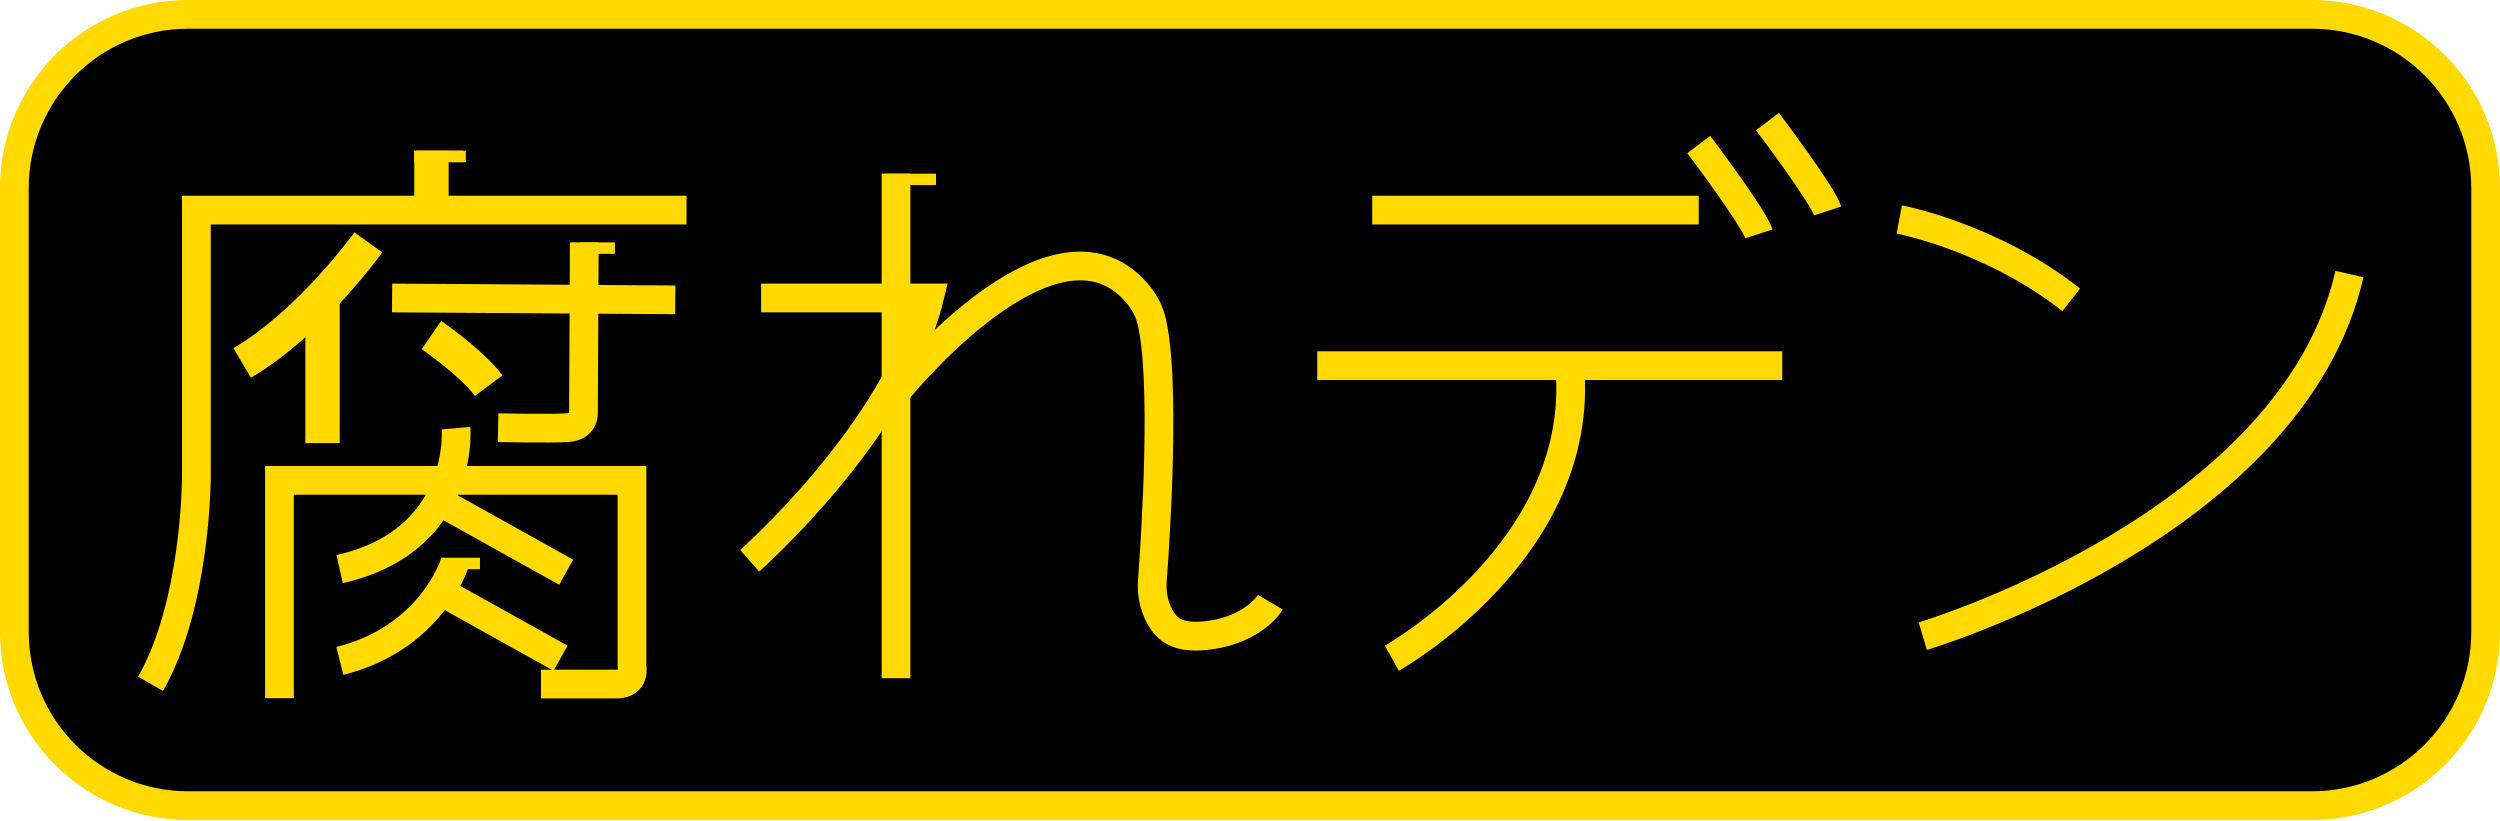
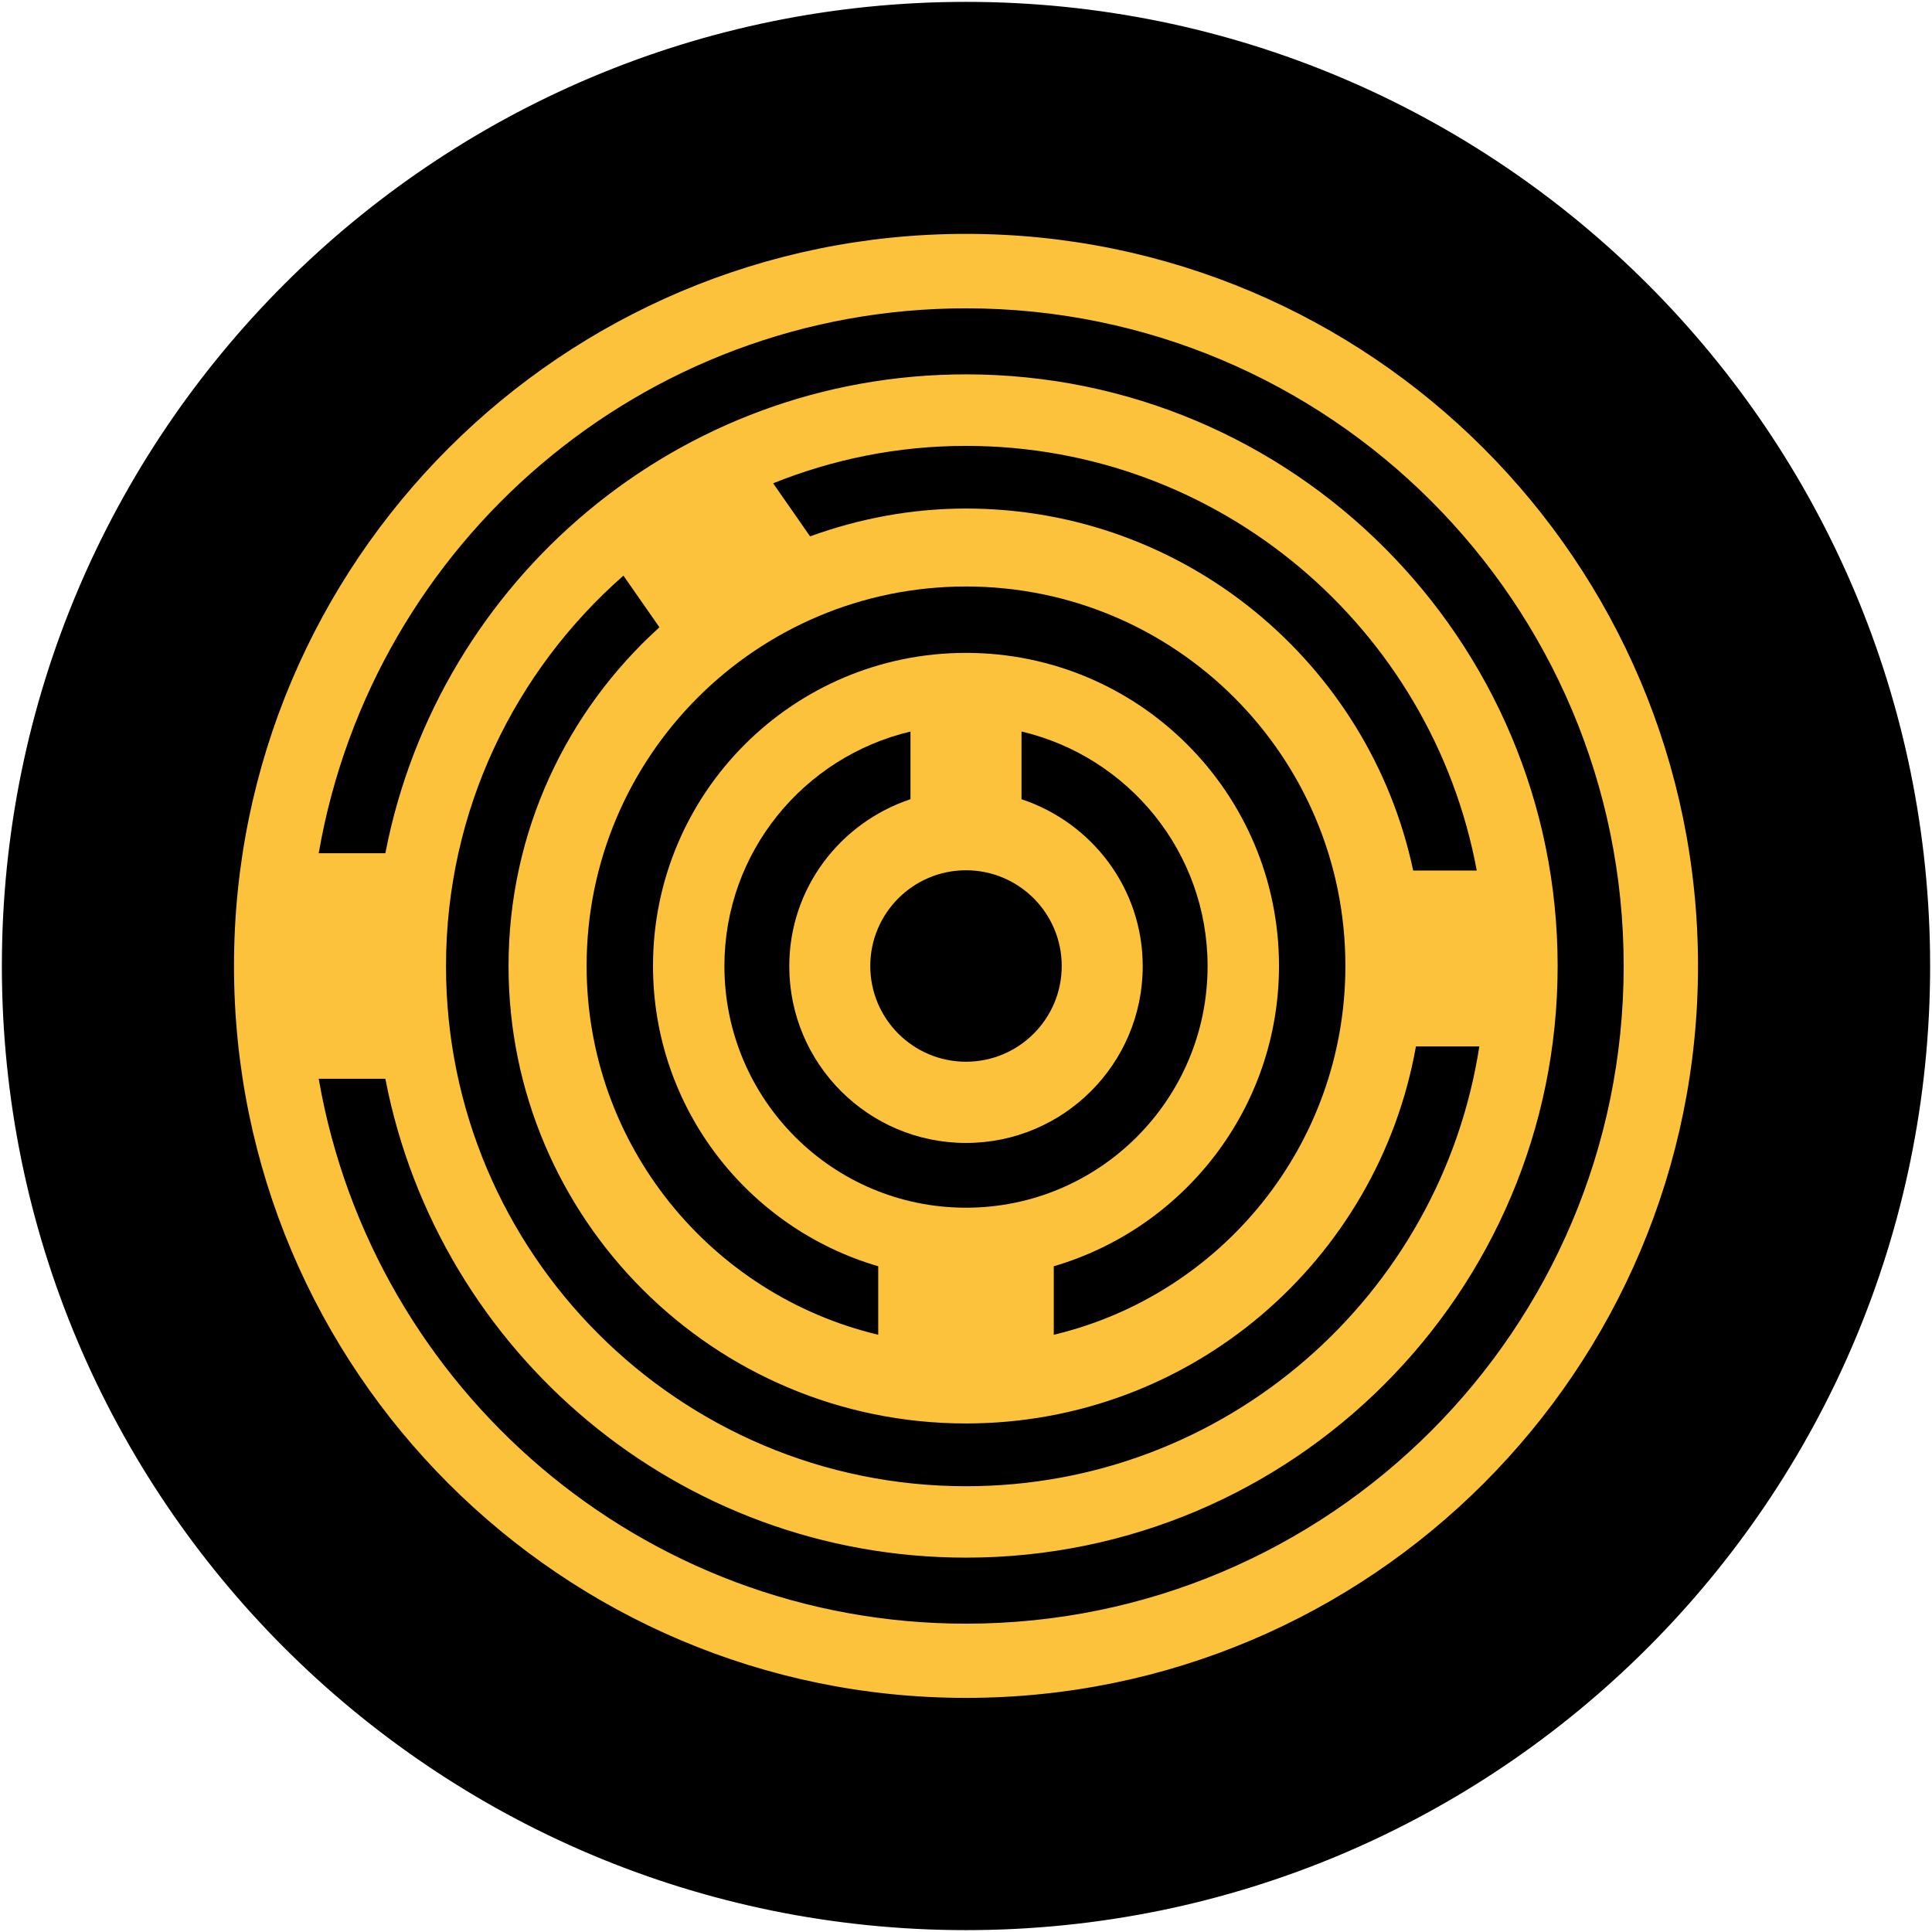
- <svg xmlns="http://www.w3.org/2000/svg" id="Livello_2" data-name="Livello 2" viewBox="0 0 120.06 39.38">
+ <svg xmlns="http://www.w3.org/2000/svg" id="Layer_1" data-name="Layer 1" viewBox="0 0 165.3 165.3">
  <defs>
    <style>
      .cls-1 {
-         stroke-width: 1.65px;
-       }
- 
-       .cls-1, .cls-2, .cls-3, .cls-4 {
        fill: none;
      }

-       .cls-1, .cls-2, .cls-3, .cls-4, .cls-5 {
-         stroke: #ffd900;
+       .cls-2 {
+         stroke: #000;
        stroke-miterlimit: 10;
-       }
- 
-       .cls-2, .cls-5 {
-         stroke-width: 1.38px;
-       }
- 
-       .cls-6 {
-         fill: #ffd900;
-         stroke-width: 0px;
+         stroke-width: .22px;
      }

      .cls-3 {
-         stroke-width: .55px;
-       }
- 
-       .cls-4 {
-         stroke-width: .58px;
+         fill: #fcc23b;
      }
    </style>
  </defs>
-   <g id="Livello_1-2" data-name="Livello 1">
-     <rect class="cls-5" x=".69" y=".69" width="118.68" height="38" rx="8.34" ry="8.34" />
+   <circle class="cls-3" cx="83" cy="83" r="66.69" />
+   <g>
+     <rect class="cls-1" width="165.3" height="165.3" />
    <g>
-       <g>
-         <path class="cls-2" d="m32.97,10.09H9.43v12.84s0,6.06-2.2,9.91" />
-         <line class="cls-1" x1="20.72" y1="7.24" x2="20.72" y2="10.09" />
-         <path class="cls-1" d="m17.69,11.64s-.89,1.24-2.26,2.67c-1.05,1.09-2.37,2.28-3.8,3.12" />
-         <line class="cls-1" x1="15.49" y1="21.28" x2="15.49" y2="14.31" />
-         <path class="cls-1" d="m20.72,16.09s1.93,1.33,2.75,2.43" />
-         <line class="cls-2" x1="32.43" y1="14.4" x2="18.83" y2="14.31" />
-         <path class="cls-2" d="m28.06,11.64l-.04,8.12s.1.73-.78.78-3.32,0-3.32,0" />
-         <path class="cls-2" d="m13.42,33.53v-10.46h16.93v8.92s.19.86-.73.86h-3.64" />
-         <path class="cls-2" d="m21.9,20.56s.15,1.74-.83,3.5c-.74,1.33-2.14,2.68-4.76,3.27" />
-         <line class="cls-2" x1="27.19" y1="27.48" x2="21.07" y2="24.07" />
-         <line class="cls-2" x1="26.92" y1="31.61" x2="20.8" y2="28.2" />
-         <path class="cls-2" d="m16.32,31.74c4.41-1.1,5.51-4.68,5.51-4.68" />
-         <line class="cls-3" x1="20" y1="7.51" x2="22.24" y2="7.51" />
-         <rect class="cls-6" x="19.89" y="7.24" width="2.48" height=".55" />
-         <rect class="cls-6" x="27.88" y="11.64" width="1.65" height=".55" />
-         <polyline class="cls-3" points="21.17 27.06 21.41 27.06 23.05 27.06" />
-         <rect class="cls-4" x="21.27" y="20.73" width="2.2" height="0" transform="translate(-2.32 2.82) rotate(-6.86)" />
-       </g>
-       <g>
-         <rect class="cls-6" x="42.47" y="8.34" width="2.48" height=".55" />
-         <line class="cls-2" x1="43.03" y1="8.34" x2="43.03" y2="32.57" />
-         <path class="cls-2" d="m36,26.93s7.08-6.23,8.63-12.62h-8.08" />
-         <path class="cls-2" d="m43.03,18.84s6.75-8.44,10.88-5.41c0,0,1.08.73,1.38,1.93.7,2.79.22,10.28.05,12.54-.05.68.11,1.38.5,1.94.41.59,1.04.81,2.2.67,2.2-.28,2.97-1.59,2.97-1.59" />
-       </g>
-       <g>
-         <line class="cls-2" x1="65.9" y1="10.09" x2="81.58" y2="10.09" />
-         <line class="cls-2" x1="63.26" y1="17.56" x2="85.59" y2="17.56" />
-         <path class="cls-2" d="m66.84,31.61s9.36-5.23,8.54-14.04" />
-         <path class="cls-2" d="m81.58,6.94s2.62,3.46,2.89,4.29" />
-         <path class="cls-2" d="m84.88,5.84s2.62,3.46,2.89,4.29" />
-       </g>
-       <g>
-         <path class="cls-2" d="m91.21,10.54s4.41.83,8.26,3.86" />
-         <path class="cls-2" d="m92.34,30.55s17.74-5.28,20.49-17.39" />
-       </g>
+       <path class="cls-2" d="M82.65.27C37.15.27.27,37.15.27,82.65s36.88,82.38,82.38,82.38,82.38-36.89,82.38-82.38S128.15.27,82.65.27ZM82.65,145.38c-34.65,0-62.74-28.09-62.74-62.74s28.1-62.74,62.74-62.74,62.74,28.09,62.74,62.74-28.09,62.74-62.74,62.74h0Z" />
+       <path class="cls-2" d="M82.65,26.49c-27.68,0-50.63,20.04-55.25,46.4h5.48c4.56-23.35,25.09-40.97,49.77-40.97,28.02,0,50.73,22.71,50.73,50.73s-22.71,50.73-50.73,50.73c-24.68,0-45.22-17.63-49.77-40.97h-5.48c4.63,26.35,27.58,46.4,55.25,46.4,31.01,0,56.16-25.14,56.16-56.16s-25.14-56.16-56.16-56.16h0Z" />
+       <path d="M69.31,45.89c4.17-1.51,8.64-2.38,13.33-2.38,18.81,0,34.52,13.28,38.27,30.97h5.44c-3.84-20.67-21.93-36.33-43.71-36.33-5.84,0-11.39,1.15-16.49,3.2l3.16,4.54h0Z" />
+       <path d="M121.15,89.51c-3.25,18.34-19.23,32.28-38.5,32.28-21.61,0-39.14-17.53-39.14-39.14,0-11.51,5-21.83,12.91-28.98l-3.08-4.42c-9.29,8.16-15.18,20.08-15.18,33.41,0,24.57,19.92,44.5,44.5,44.5,22.24,0,40.61-16.32,43.91-37.63h-5.41Z" />
+       <path d="M82.65,50.18c-17.93,0-32.46,14.53-32.46,32.46,0,15.34,10.65,28.16,24.95,31.56v-5.86c-11.13-3.25-19.27-13.52-19.27-25.7,0-14.79,11.99-26.78,26.78-26.78s26.78,11.99,26.78,26.78c0,12.18-8.14,22.44-19.27,25.7v5.86c14.3-3.4,24.95-16.22,24.95-31.56,0-17.93-14.53-32.46-32.46-32.46Z" />
+       <path d="M87.4,62.59v5.79c6,2,10.37,7.6,10.37,14.29,0,8.35-6.77,15.12-15.12,15.12s-15.12-6.77-15.12-15.12c0-6.68,4.36-12.29,10.37-14.29v-5.79c-9.12,2.16-15.92,10.3-15.92,20.07,0,11.42,9.26,20.67,20.67,20.67s20.67-9.26,20.67-20.67c0-9.77-6.8-17.92-15.91-20.07h0Z" />
+       <path d="M82.65,90.84c4.52,0,8.19-3.67,8.19-8.19s-3.67-8.19-8.19-8.19-8.19,3.67-8.19,8.19,3.67,8.19,8.19,8.19Z" />
    </g>
  </g>
</svg>
